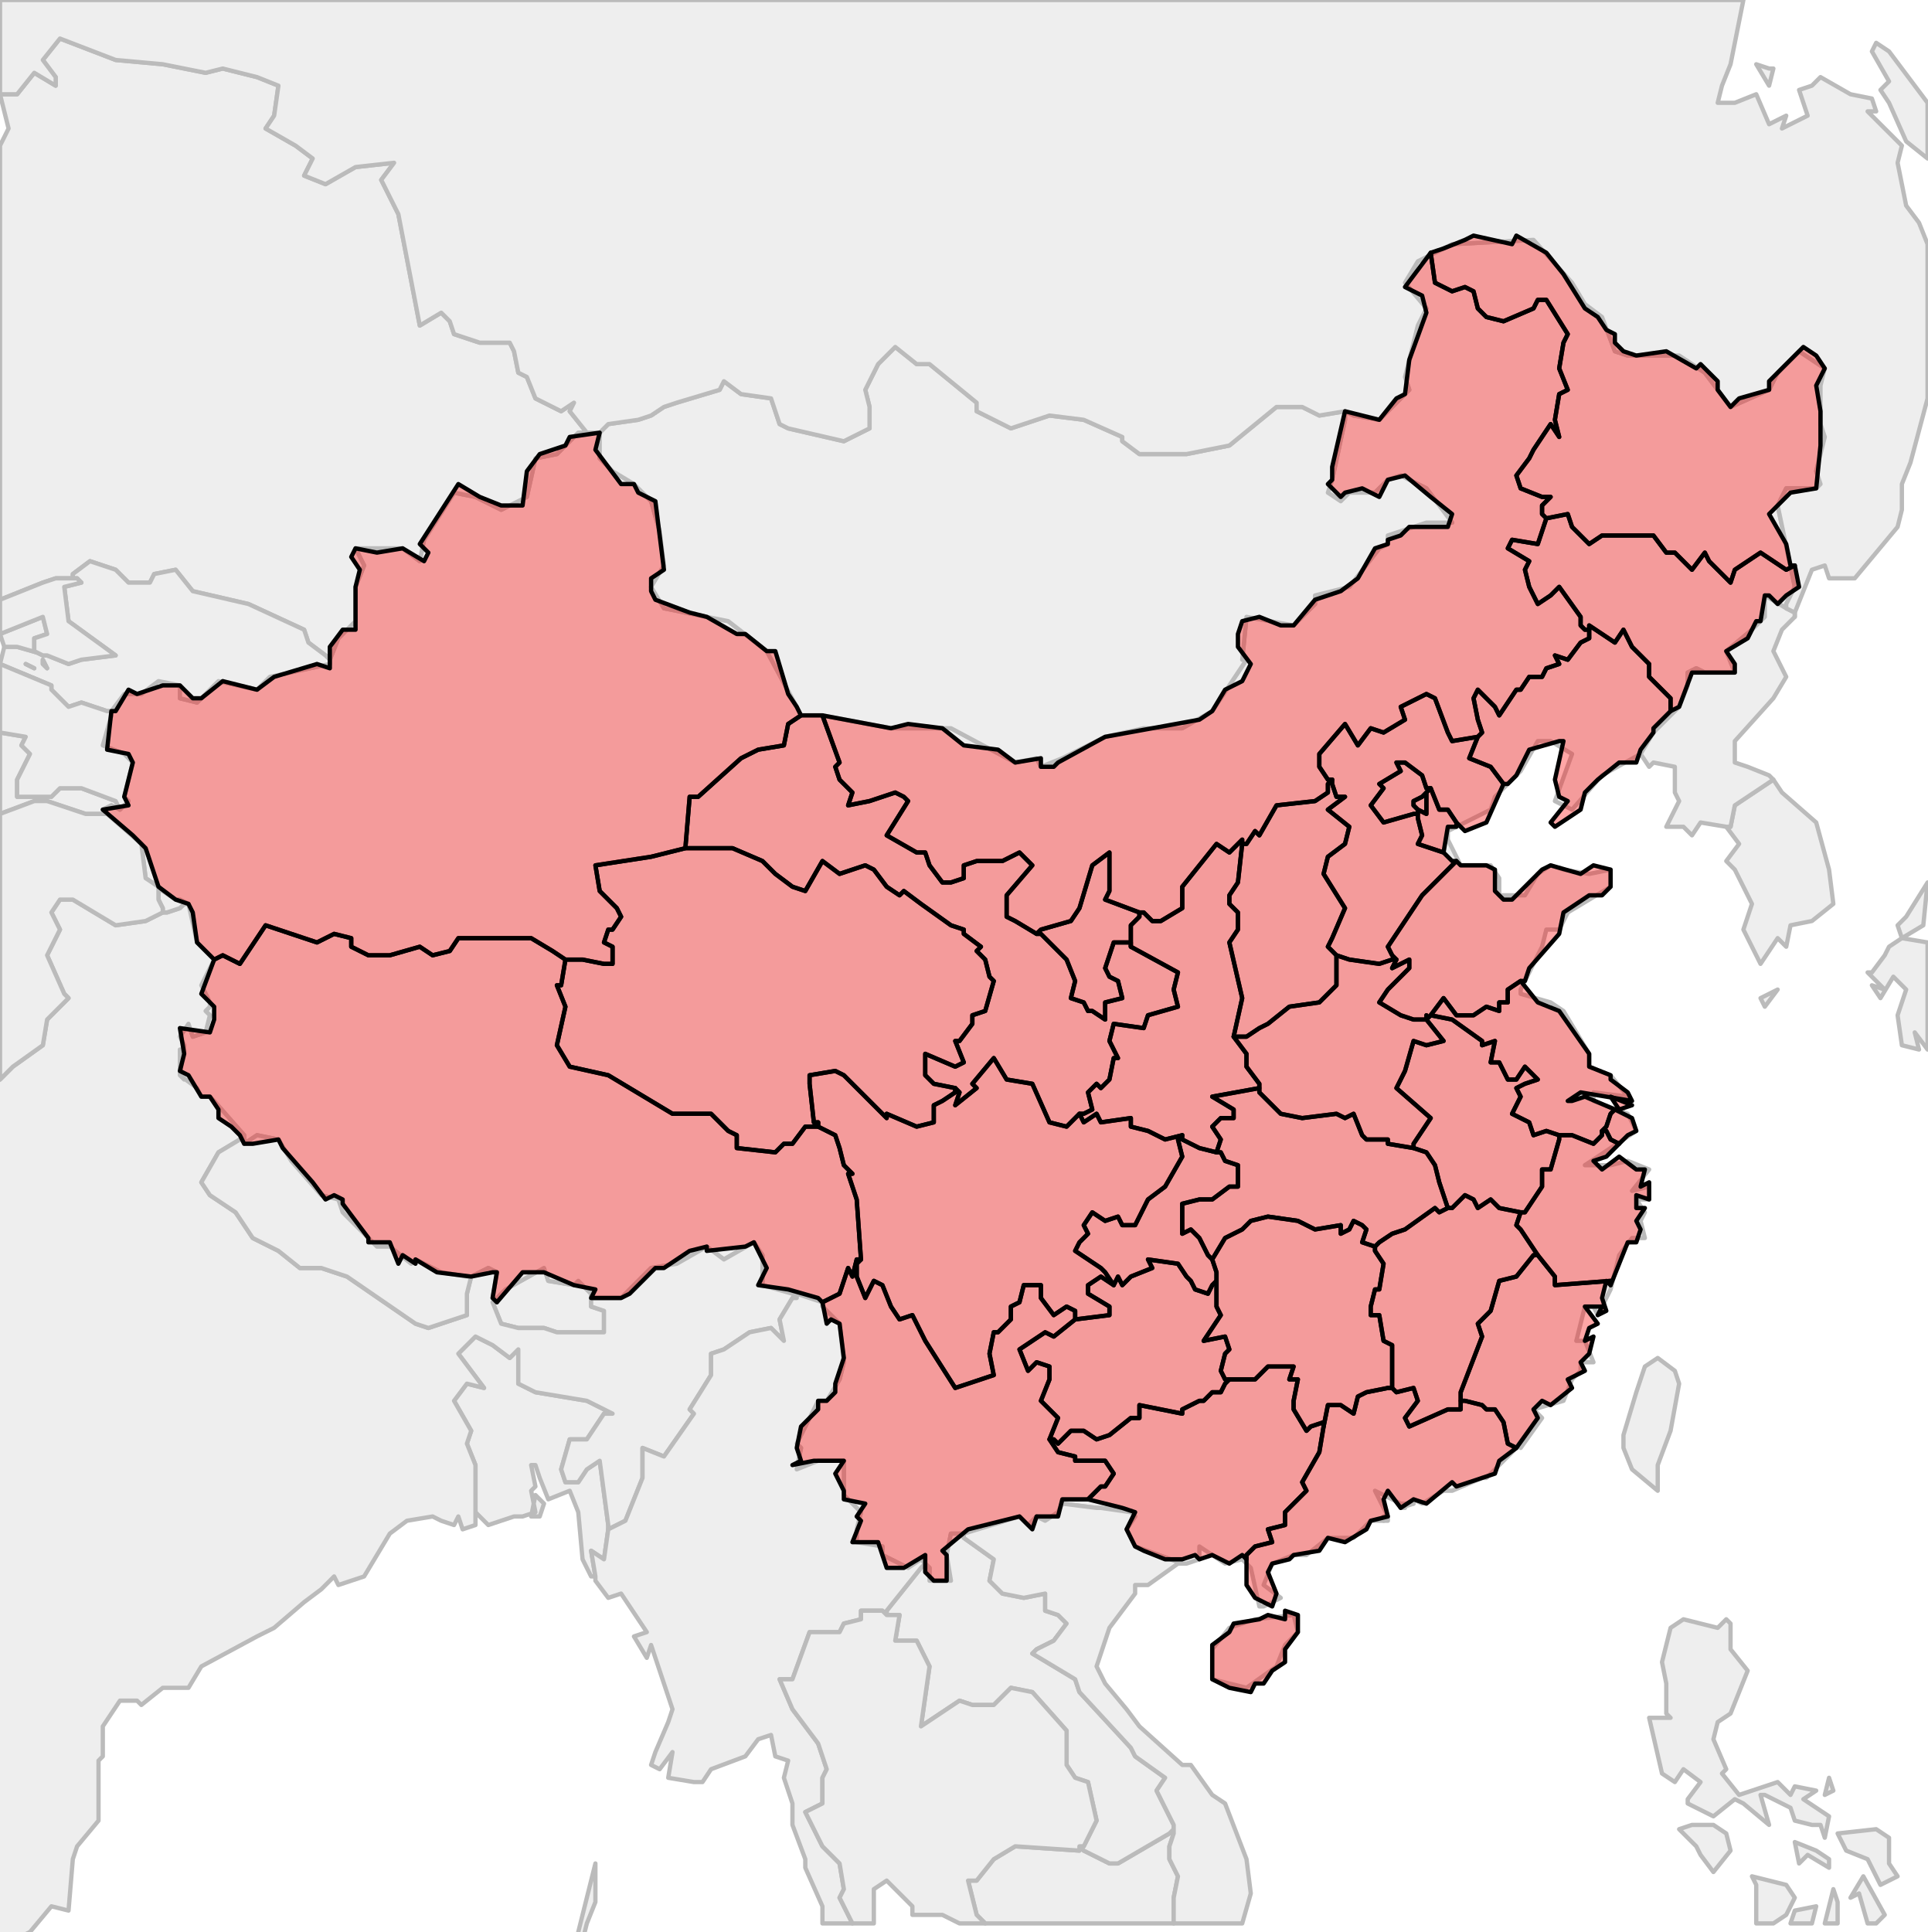
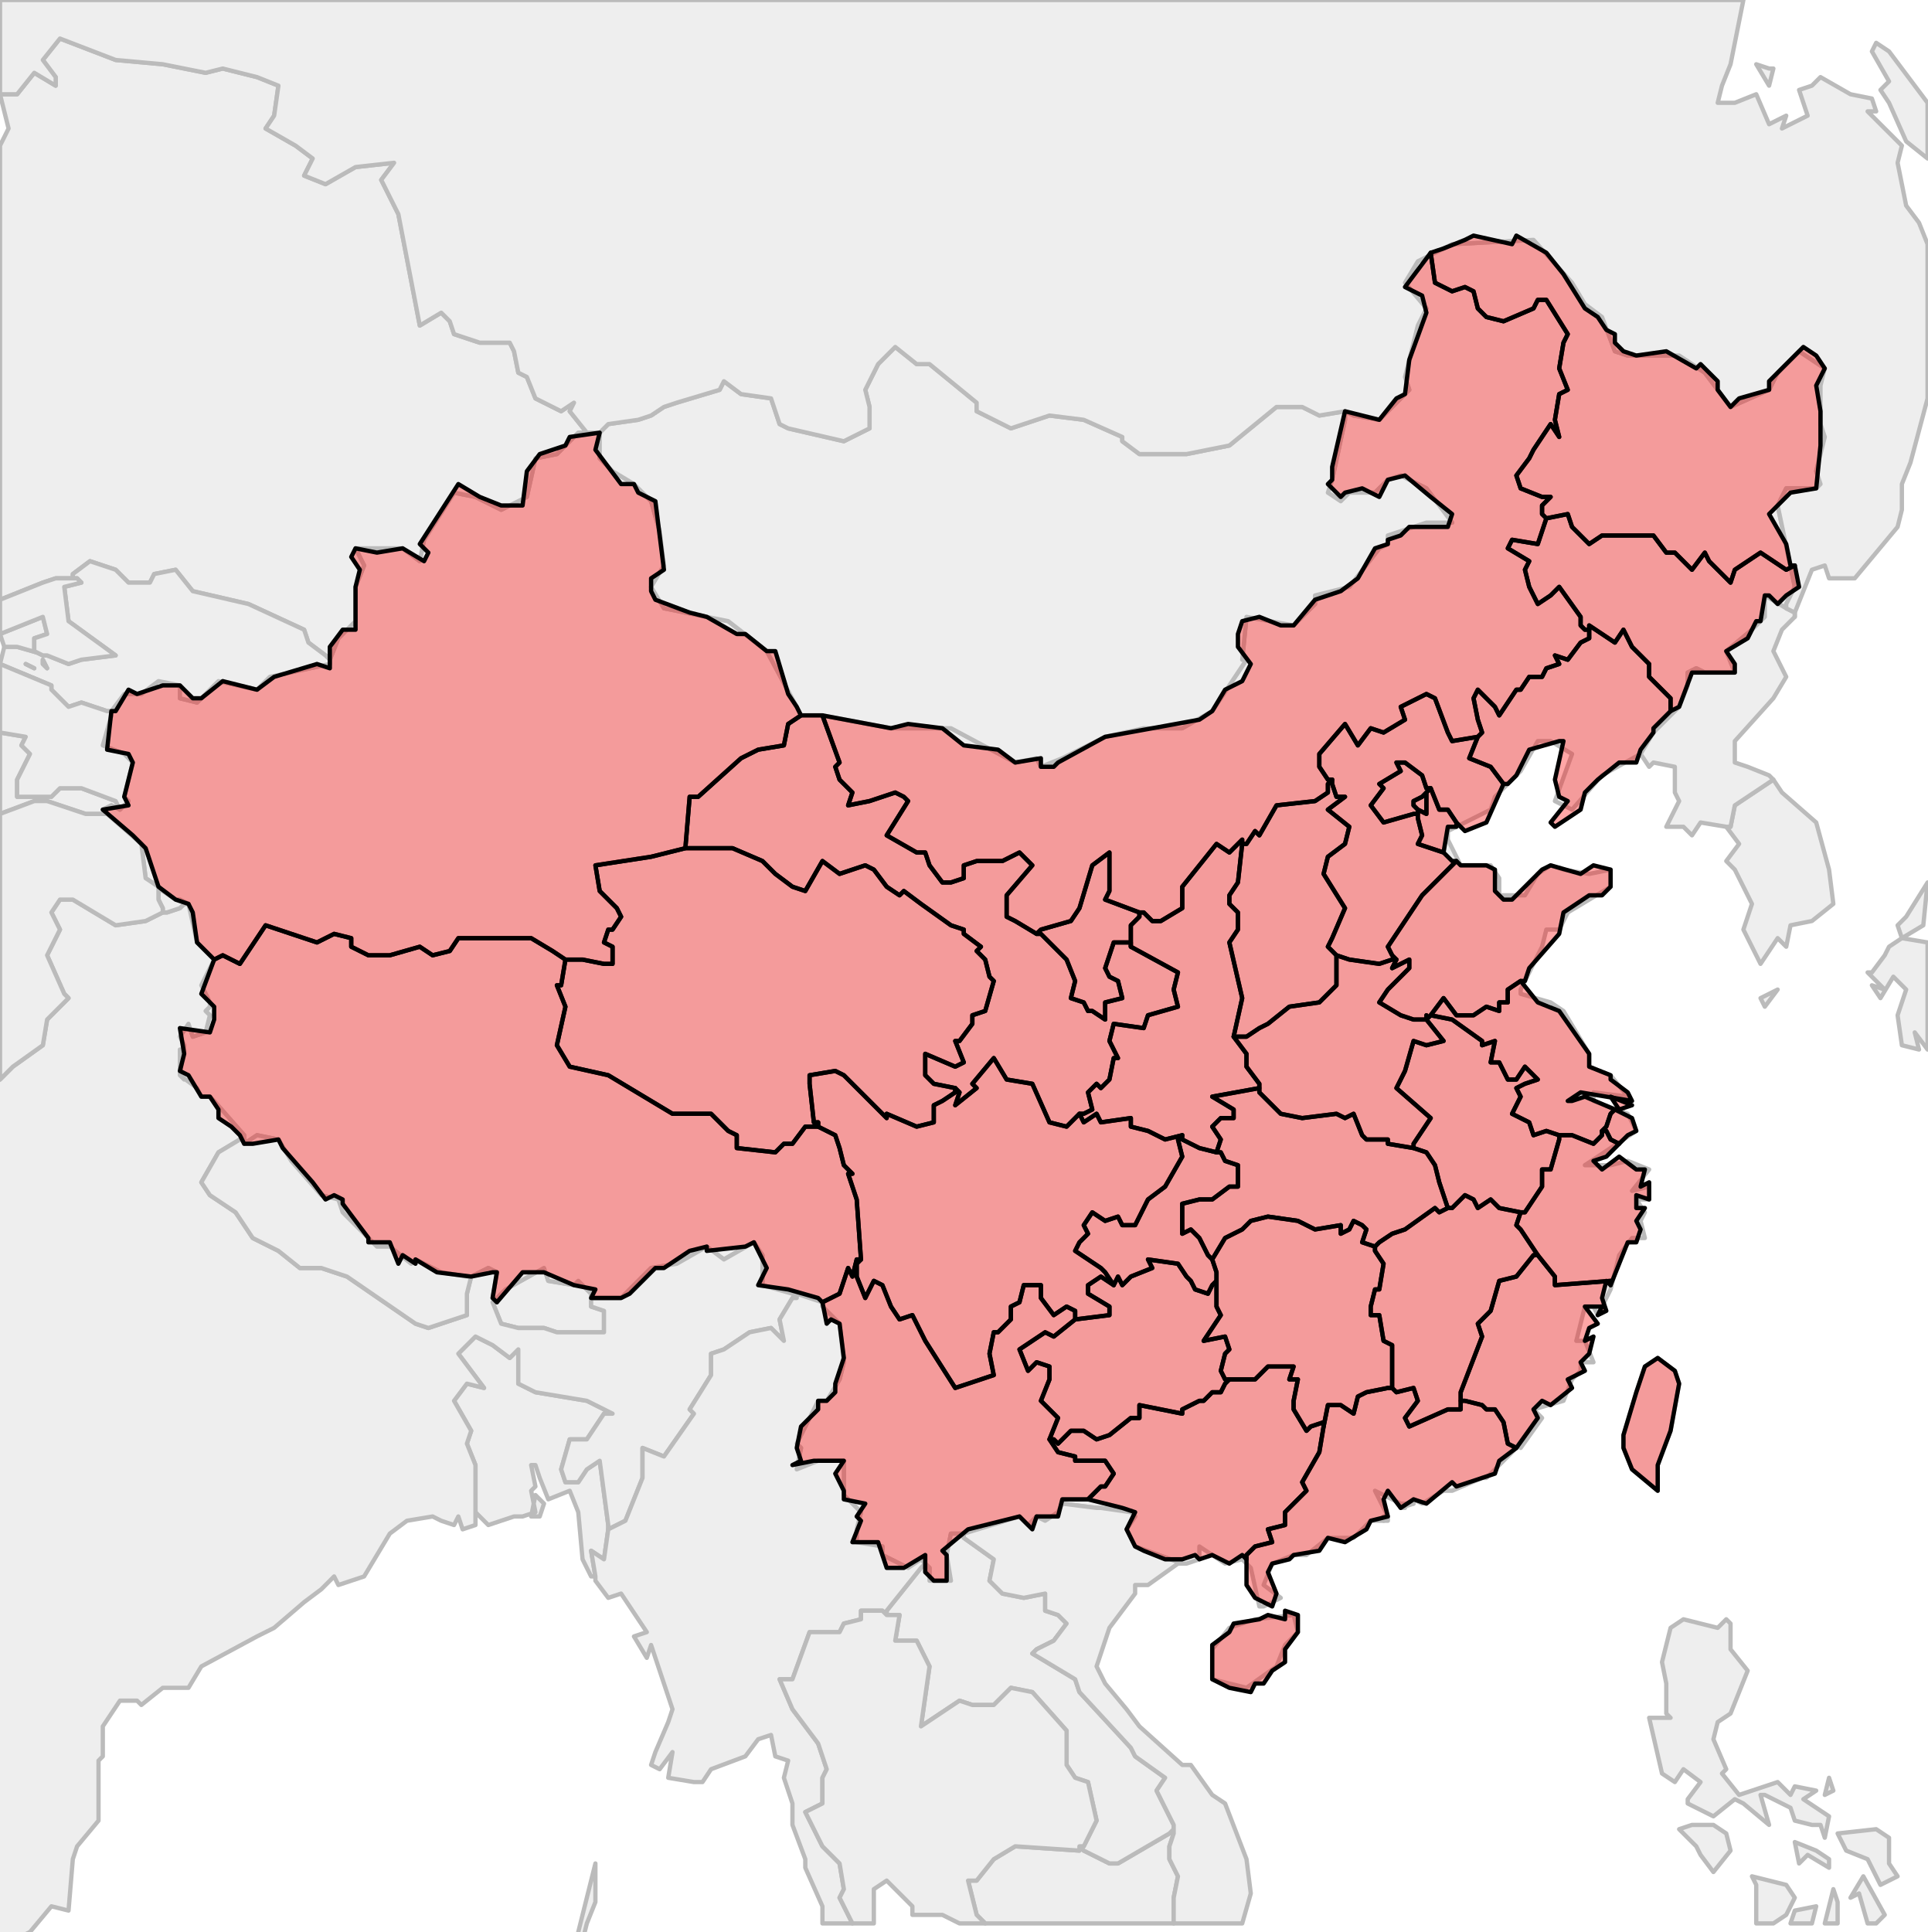
<svg xmlns="http://www.w3.org/2000/svg" enable_background="new 0 0 450 451" height="451px" style="stroke-linejoin: round; stroke:#000; fill:#f6f3f0;" version="1.1" viewBox="0 0 450 451" width="450px">
  <defs>
-     <style type="text/css">path { fill-rule: evenodd; }
- #context path { fill: #eee; stroke: #bbb; } </style>
+     <style type="text/css">
+             path { fill-rule: evenodd; }
+ #context path { fill: #eee; stroke: #bbb; } 
+         </style>
  </defs>
  <g id="context">
    <path d="M25,190L25,190L24,189L26,188L28,189L28,189L28,189L27,187L19,184L14,184L12,186L4,186L4,182L7,176L5,174L6,172L0,171L0,190L8,187L11,187L20,190L24,190L25,190Z M0,196L0,196L0,196L0,196Z " data-iso="AFG" />
    <path d="M126,354L127,351L125,349L124,354L126,354Z M111,353L114,356L120,354L122,354L125,353L124,348L125,347L124,342L125,342L126,345L128,350L133,348L135,353L136,364L138,368L139,368L138,362L141,364L142,357L142,357L142,356L140,341L137,343L135,346L132,346L131,343L133,336L137,336L141,330L143,330L137,327L125,325L121,323L121,315L119,317L115,314L111,312L107,316L113,324L109,323L106,327L110,334L109,337L111,342L111,343L111,352L111,353Z " data-iso="BGD" />
    <path d="M138,302L135,299L134,300L128,299L127,296L118,301L116,303L116,304L115,304L117,309L121,310L127,310L130,311L141,311L141,306L138,305L138,303L138,303L138,302Z " data-iso="BTN" />
    <path d="M302,377L293,378L287,380L283,385L283,392L291,394L298,389L300,384L303,381L302,377Z M314,96L314,98L311,112L310,115L313,117L315,115L321,115L324,112L327,111L333,114L339,122L333,122L324,125L324,127L322,128L315,137L307,139L307,141L302,146L291,144L290,154L291,154L283,166L276,170L267,170L258,172L248,177L243,179L242,177L237,178L222,170L208,170L192,167L187,167L186,165L179,152L170,145L155,142L152,137L155,132L154,124L152,117L148,113L143,110L140,107L140,101L140,101L139,101L138,101L137,101L137,101L137,101L136,101L135,101L130,106L125,107L123,116L117,119L111,116L106,115L99,126L98,131L94,128L83,128L85,132L83,137L83,145L79,149L77,154L77,154L77,155L63,158L60,161L51,159L46,164L42,163L42,160L37,159L33,162L29,162L26,166L26,166L26,167L24,174L29,176L31,178L29,186L30,187L28,189L28,189L28,189L26,188L24,189L25,190L25,190L25,190L33,197L34,205L37,207L37,207L38,208L41,210L42,210L44,211L44,211L44,211L44,211L46,220L50,224L47,230L49,234L49,234L49,235L48,236L49,237L48,241L48,241L48,241L45,242L44,239L42,242L43,244L42,251L47,256L49,256L57,265L57,266L57,267L60,265L65,266L68,271L75,279L79,280L80,283L88,291L91,291L96,295L97,294L103,297L109,298L110,298L110,298L114,296L116,297L115,303L116,304L116,303L118,301L127,296L128,299L134,300L135,299L138,302L138,303L139,303L145,303L152,296L158,295L165,291L169,294L176,290L178,293L178,300L185,302L186,303L186,302L192,304L192,305L196,309L197,318L196,322L193,327L191,327L186,337L187,338L186,343L191,341L197,341L197,349L201,353L200,357L200,360L206,361L206,363L212,366L215,364L216,365L216,365L217,366L217,369L222,369L221,363L222,358L224,358L225,358L225,358L238,354L240,356L242,354L244,355L247,353L248,351L256,352L257,352L264,353L265,354L263,357L265,361L276,365L277,365L280,364L280,361L286,365L290,364L292,366L294,375L295,375L299,373L295,370L297,365L302,363L305,363L310,359L316,359L320,355L323,355L323,355L323,355L323,354L324,354L324,354L321,348L327,351L328,351L328,351L329,351L330,351L330,350L332,351L337,348L339,348L346,345L347,345L355,337L355,338L360,331L358,329L365,327L367,322L369,320L369,318L372,318L370,313L368,313L370,305L372,305L373,307L376,301L378,293L381,289L384,289L383,285L384,283L382,280L385,280L385,277L381,278L385,273L380,271L376,272L370,272L382,264L380,260L372,257L372,255L380,256L376,251L371,249L371,246L365,236L362,234L355,232L355,231L360,221L361,217L364,217L366,213L376,207L376,203L371,204L365,203L362,202L359,204L356,209L350,209L350,205L348,202L341,202L338,196L338,194L348,189L349,186L355,180L359,173L362,173L367,176L363,187L367,189L374,181L383,176L383,176L386,171L392,165L394,160L394,157L396,156L398,157L405,157L403,152L409,147L412,144L412,139L417,142L417,142L417,141L419,137L415,118L417,114L424,114L425,113L424,110L426,102L425,99L425,90L426,86L420,82L415,87L413,91L404,95L401,91L398,87L392,83L386,83L380,83L377,82L374,74L370,71L367,66L358,56L339,57L331,61L328,66L333,72L331,76L328,88L329,91L322,98L316,97L314,96Z " data-iso="CHN" />
    <path d="M330,351L329,351L328,351L328,351L328,352L327,352L330,351L330,351Z " data-iso="HKG" />
    <path d="M145,496L143,494L145,493L145,496Z M134,462L132,460L134,458L134,462Z M136,453L135,451L139,435L139,444L137,449L136,453Z M43,246L42,245L42,251L43,252L42,251L46,254L47,256L49,256L50,257L50,257L57,265L57,266L56,266L51,269L47,276L49,279L55,283L59,289L65,292L70,296L75,296L81,298L97,309L100,310L109,307L109,302L110,298L110,298L110,298L114,296L116,297L115,303L116,304L115,304L117,309L121,310L127,310L130,311L141,311L141,306L138,305L138,303L138,303L139,303L145,303L152,296L158,295L165,291L169,294L176,290L178,293L178,300L185,302L186,303L185,303L182,308L183,313L180,310L175,311L169,315L166,316L166,321L161,329L162,330L155,340L150,338L150,345L146,355L142,357L142,357L142,356L140,341L137,343L135,346L132,346L131,343L133,336L137,336L141,330L143,330L137,327L125,325L121,323L121,315L119,317L115,314L111,312L107,316L113,324L109,323L106,327L110,334L109,337L111,342L111,343L111,352L111,354L111,356L108,357L107,354L106,356L103,355L101,354L95,355L91,358L85,368L79,370L78,368L75,371L71,374L64,380L60,382L47,389L44,394L38,394L33,398L32,397L28,397L24,403L24,410L23,411L23,425L18,431L17,434L16,446L12,445L7,451L-1,455L-2,460L-5,461L-12,457L-17,446L-16,442L-21,424L-24,420L-25,415L-27,396L-29,391L-30,384L-32,379L-32,375L-32,364L-32,353L-30,351L-31,342L-28,334L-26,326L-29,325L-27,321L-30,319L-32,323L-31,326L-46,329L-52,319L-55,313L-54,311L-46,311L-42,307L-49,308L-53,306L-55,302L-58,293L-56,293L-52,291L-46,293L-45,295L-38,295L-38,296L-34,296L-34,294L-34,284L-37,282L-38,280L-36,275L-40,270L-32,263L-22,266L-18,264L-6,256L-0,252L1,251L3,249L10,244L11,238L16,233L15,232L11,223L14,217L12,213L14,210L17,210L27,216L34,215L38,213L38,213L39,213L42,212L43,211L44,211L44,211L46,220L50,224L47,230L49,234L49,235L48,236L49,237L48,241L48,241L45,242L44,239L42,242L43,244L43,246Z " data-iso="IND" />
    <path d="M450,220L444,219L441,221L440,223L437,227L436,227L440,231L437,230L439,233L442,228L445,231L443,237L444,244L448,245L447,241L450,245L450,220Z M450,206L445,214L443,216L444,219L449,216L450,206Z " data-iso="JPN" />
    <path d="M44,211L42,210L41,210L38,208L37,207L37,208L37,210L38,212L38,213L39,213L42,212L43,211L44,211L44,211Z " data-iso="KAS" />
    <path d="M17,135L17,134L21,131L27,133L30,136L35,136L36,134L41,133L45,138L58,141L71,147L72,150L76,153L77,154L77,154L79,149L83,145L83,137L85,132L83,128L94,128L98,131L99,126L106,115L111,116L117,119L123,116L125,107L130,106L135,101L136,101L137,101L137,101L133,96L134,94L131,96L125,93L123,88L121,87L120,82L119,80L112,80L106,78L105,75L103,73L98,76L93,50L89,42L92,38L83,39L76,43L71,41L73,37L69,34L62,30L64,27L65,20L60,18L52,16L48,17L38,15L27,14L14,9L10,14L13,18L13,20L8,17L4,22L0,22L2,30L0,34L0,140L10,136L13,135L17,135L17,135Z " data-iso="KAZ" />
    <path d="M26,166L26,166L29,162L33,162L37,159L42,160L42,163L46,164L51,159L60,161L63,158L77,155L77,154L76,153L72,150L71,147L58,141L45,138L41,133L36,134L35,136L30,136L27,133L21,131L17,134L17,135L18,135L19,136L15,137L16,145L27,153L19,154L16,155L11,153L11,153L11,153L4,151L1,151L0,155L12,160L12,161L16,165L19,164L25,166L26,166Z M11,156L10,155L10,154L11,156Z M8,156L6,155L6,155L8,156Z " data-iso="KGZ" />
    <path d="M274,427L273,428L261,435L259,435L253,432L252,431L252,432L237,431L232,434L228,439L226,439L228,447L230,449L274,449L274,443L275,438L273,434L273,431L274,428L274,427Z " data-iso="KHM" />
    <path d="M412,235L415,231L411,233L412,235Z M403,193L406,197L403,201L405,203L409,211L407,217L411,225L415,219L417,221L418,216L423,215L428,211L427,203L424,192L416,185L414,182L405,188L404,193L403,193Z " data-iso="KOR" />
    <path d="M225,359L232,364L231,369L234,372L239,373L244,372L244,376L247,377L249,379L246,383L242,385L241,386L251,392L252,395L264,408L265,410L272,415L270,418L274,426L274,427L273,428L261,435L259,435L253,432L252,431L253,431L256,425L254,416L251,415L249,412L249,404L241,395L236,394L233,397L233,397L233,397L233,397L232,398L227,398L224,397L215,403L216,396L217,389L214,383L209,383L210,377L207,377L207,377L207,376L211,371L211,371L215,366L216,365L217,366L217,369L222,369L221,363L222,358L224,358L225,358L225,359Z " data-iso="LAO" />
    <path d="M323,355L323,355L324,355L324,354L324,354L323,354L323,355L323,355L323,355Z " data-iso="MAC" />
    <path d="M207,377L207,376L211,371L211,371L215,366L216,365L216,365L215,364L212,366L206,363L206,361L200,360L200,357L201,353L197,349L197,341L191,341L186,343L187,338L186,337L191,327L193,327L196,322L197,318L196,309L192,305L192,304L186,302L186,303L185,303L182,308L183,313L180,310L175,311L169,315L166,316L166,321L161,329L162,330L155,340L150,338L150,345L146,355L142,357L142,357L142,357L141,364L138,362L139,368L139,369L142,373L145,372L151,381L148,382L151,387L152,384L155,393L157,399L156,402L153,409L152,412L154,413L157,409L156,415L162,416L164,416L166,413L174,410L177,406L180,405L181,410L184,411L183,415L185,421L185,426L188,434L188,436L192,445L192,449L199,449L196,443L197,441L196,435L192,431L188,423L192,421L192,415L193,413L191,407L185,399L182,392L185,392L189,381L196,381L197,379L201,378L201,376L206,376L207,377Z " data-iso="MMR" />
    <path d="M314,96L308,97L304,95L298,95L287,104L277,106L270,106L266,106L262,103L262,102L253,98L245,97L236,100L228,96L228,94L217,85L214,85L209,81L205,85L202,91L203,95L203,100L197,103L184,100L182,99L180,93L173,92L169,89L168,91L158,94L155,95L152,97L149,98L142,99L140,101L140,101L140,101L140,107L143,110L148,113L152,117L154,124L155,132L152,137L155,142L170,145L179,152L186,165L187,167L192,167L208,170L222,170L237,178L242,177L243,179L248,177L258,172L267,170L276,170L283,166L291,154L290,154L291,144L302,146L307,141L307,139L315,137L322,128L324,127L324,125L333,122L339,122L333,114L327,111L324,112L321,115L315,115L313,117L310,115L311,112L314,98L314,96L314,96Z " data-iso="MNG" />
    <path d="M109,298L103,297L97,294L96,295L91,291L88,291L80,283L79,280L75,279L68,271L65,266L60,265L57,267L57,266L56,266L51,269L47,276L49,279L55,283L59,289L65,292L70,296L75,296L81,298L97,309L100,310L109,307L109,302L110,298L110,298L109,298Z " data-iso="NPL" />
    <path d="M1,251L3,249L10,244L11,238L16,233L15,232L11,223L14,217L12,213L14,210L17,210L27,216L34,215L38,213L38,213L38,212L37,210L37,208L37,207L37,207L34,205L33,197L25,190L25,190L24,190L20,190L11,187L8,187L0,190L0,196L0,196L0,196L0,252L1,251Z " data-iso="PAK" />
    <path d="M423,449L424,445L419,446L418,449L423,449Z M429,449L429,444L428,441L426,449L429,449Z M438,449L440,447L435,438L432,443L434,442L436,449L438,449Z M414,449L417,447L419,443L417,440L409,438L410,440L410,449L414,449Z M438,427L429,428L431,432L436,434L439,440L443,438L441,435L441,429L438,427Z M424,432L419,430L420,435L422,433L427,436L427,434L424,432Z M395,426L392,427L396,431L397,433L400,437L404,432L403,428L400,426L395,426Z M428,418L427,415L426,419L428,418Z M393,378L390,380L388,388L389,393L389,400L390,401L385,401L388,414L391,416L393,413L397,416L394,420L394,421L400,424L405,420L407,421L413,426L411,419L412,419L418,422L419,425L423,426L425,426L426,429L427,424L421,420L424,418L419,417L418,419L415,416L406,419L402,414L403,413L400,406L401,402L404,400L408,390L404,385L404,379L403,378L401,380L393,378Z " data-iso="PHL" />
    <path d="M383,176L385,179L386,178L391,179L391,181L391,185L392,187L389,193L393,193L395,195L397,192L403,193L404,193L405,188L414,182L413,181L408,179L405,178L405,173L414,163L417,158L414,152L416,147L419,144L419,144L419,143L417,142L417,142L417,142L412,139L412,144L409,147L403,152L405,157L398,157L396,156L394,157L394,160L392,165L386,171L383,176L383,176Z " data-iso="PRK" />
    <path d="M450,24L441,12L438,10L437,12L441,19L439,21L441,24L445,33L450,37L450,24Z M413,16L410,15L413,20L414,16L413,16Z M0,22L4,22L8,17L13,20L13,18L10,14L14,9L27,14L38,15L48,17L52,16L60,18L65,20L64,27L62,30L69,34L73,37L71,41L76,43L83,39L92,38L89,42L93,50L98,76L103,73L105,75L106,78L112,80L119,80L120,82L121,87L123,88L125,93L131,96L134,94L133,96L137,101L137,101L137,101L137,101L138,101L139,101L140,101L140,101L142,99L149,98L152,97L155,95L158,94L168,91L169,89L173,92L180,93L182,99L184,100L197,103L203,100L203,95L202,91L205,85L209,81L214,85L217,85L228,94L228,96L236,100L245,97L253,98L262,102L262,103L266,106L270,106L277,106L287,104L298,95L304,95L308,97L314,96L314,96L316,97L322,98L329,91L328,88L331,76L333,72L328,66L331,61L339,57L358,56L367,66L370,71L374,74L377,82L380,83L386,83L392,83L398,87L401,91L404,95L413,91L415,87L420,82L426,86L425,90L425,99L426,102L424,110L425,113L424,114L417,114L415,118L419,137L417,141L417,142L417,142L419,143L419,144L419,143L423,133L426,132L427,135L433,135L443,123L444,119L444,113L446,108L450,93L450,57L448,52L445,48L443,38L444,34L436,26L438,26L437,23L432,22L425,18L423,20L420,21L422,27L416,30L417,27L413,29L410,22L405,24L401,24L402,20L404,15L407,0L0,0L0,22Z " data-iso="RUS" />
    <path d="M252,431L253,431L256,425L254,416L251,415L249,412L249,404L241,395L236,394L233,397L232,398L227,398L224,397L215,403L216,396L217,389L214,383L209,383L210,377L207,377L207,377L206,376L201,376L201,378L197,379L196,381L189,381L185,392L182,392L185,399L191,407L193,413L192,415L192,421L188,423L192,431L196,435L197,441L196,443L199,449L204,449L204,441L207,439L213,445L213,447L220,447L224,449L230,449L228,447L226,439L228,439L232,434L237,431L252,432L252,431Z " data-iso="THA" />
    <path d="M8,156L6,155L6,155L8,156Z M11,153L10,153L8,152L8,149L11,148L10,144L0,148L1,151L4,151L11,153L11,153Z M28,189L28,189L30,187L29,186L31,178L29,176L24,174L26,167L26,166L25,166L19,164L16,165L12,161L12,160L0,155L0,171L6,172L5,174L7,176L4,182L4,186L12,186L14,184L19,184L27,187L28,189L28,189Z " data-iso="TJK" />
    <path d="M387,342L390,334L392,323L391,320L387,317L384,319L382,325L379,335L379,338L381,343L387,348L387,342Z " data-iso="TWN" />
    <path d="M11,156L10,154L10,155L11,156Z M11,153L11,153L16,155L19,154L27,153L16,145L15,137L19,136L18,135L17,135L17,135L13,135L10,136L0,140L0,148L10,144L11,148L8,149L8,152L10,153L11,153Z " data-iso="UZB" />
    <path d="M276,365L265,361L263,357L265,354L264,353L257,352L256,352L248,351L247,353L244,355L242,354L240,356L238,354L225,358L225,358L225,359L232,364L231,369L234,372L239,373L244,372L244,376L247,377L249,379L246,383L242,385L241,386L251,392L252,395L264,408L265,410L272,415L270,418L274,426L274,427L274,428L273,431L273,434L275,438L274,443L274,449L290,449L292,442L291,434L286,421L283,419L278,412L276,412L266,403L263,399L258,393L256,389L259,380L265,372L265,370L268,370L275,365L276,365Z " data-iso="VNM" />
  </g>
  <g fill="red" fill-opacity="0.35" id="regions">
    <path d="M187,167L187,167L187,167L184,169L183,174L177,175L173,177L163,186L161,186L160,198L160,198L160,198L171,198L178,201L181,204L185,207L188,208L192,201L196,204L202,202L204,203L207,207L210,209L211,208L215,211L222,216L225,217L225,218L229,221L228,222L230,224L231,228L232,229L230,236L227,237L227,239L224,243L223,243L225,248L223,249L216,246L216,251L218,253L223,254L223,254L223,254L224,255L223,258L228,254L227,253L232,247L235,252L241,253L245,262L249,263L252,260L252,260L253,260L255,259L254,255L256,253L257,254L259,252L260,247L261,247L259,243L260,239L267,240L268,237L275,235L274,231L275,227L264,221L264,221L264,220L260,220L258,226L259,228L261,229L262,233L258,234L258,238L255,236L254,236L253,234L250,233L251,229L249,224L243,218L242,218L242,218L237,215L235,214L235,209L241,202L238,199L234,201L228,201L225,202L225,205L222,206L220,206L217,202L216,199L214,199L207,195L212,187L211,186L209,185L203,187L198,188L199,185L196,182L195,179L196,178L192,167L187,167Z " data-fips="CH15" data-fips-="" data-iso3="CHN" data-name="Gansu" data-p="GS" />
    <path d="M223,254L218,253L216,251L216,246L223,249L225,248L223,243L224,243L227,239L227,237L230,236L232,229L231,228L230,224L228,222L229,221L225,218L225,217L222,216L215,211L211,208L210,209L207,207L204,203L202,202L196,204L192,201L188,208L185,207L181,204L178,201L171,198L160,198L160,198L160,198L152,200L139,202L140,208L144,212L145,214L143,217L142,217L141,220L143,221L143,225L141,225L136,224L134,224L132,224L132,224L131,230L130,230L132,235L130,244L133,249L142,251L152,257L157,260L160,260L166,260L170,264L172,265L172,268L181,269L183,267L185,267L188,263L191,263L191,262L190,262L189,253L189,251L195,250L197,251L207,261L207,260L214,263L218,262L218,258L220,257L223,255L223,254L223,254Z " data-fips="" data-fips-="" data-iso3="CHN" data-name="Qinghai" data-p="QH" />
    <path d="M287,322L286,323L285,325L283,325L281,327L280,327L276,329L276,330L266,328L266,331L264,331L259,335L256,336L253,334L250,334L247,337L246,336L245,336L245,336L247,339L251,340L251,341L258,341L260,344L258,347L257,347L254,350L254,350L262,352L265,353L263,357L265,361L267,362L272,364L276,364L279,363L280,364L283,363L287,365L290,363L291,364L291,363L293,361L297,360L296,357L300,356L300,353L305,348L304,346L308,339L309,333L309,333L309,332L306,333L305,334L302,329L302,327L303,322L301,322L302,319L296,319L293,322L287,322L287,322Z " data-fips="CH16" data-fips-="" data-iso3="CHN" data-name="Guangxi" data-p="GX" />
    <path d="M283,300L282,302L279,301L278,299L277,298L275,295L268,294L269,296L264,298L262,300L261,298L260,300L260,300L260,300L257,298L254,300L254,302L259,305L259,307L251,308L251,308L251,308L246,312L244,311L238,315L240,320L242,318L245,319L245,322L243,327L247,331L245,336L245,336L246,336L247,337L250,334L253,334L256,336L259,335L264,331L266,331L266,328L276,330L276,329L280,327L281,327L283,325L285,325L286,323L287,322L286,322L285,320L286,316L287,315L286,312L281,313L285,307L284,305L284,300L284,299L283,300Z " data-fips="CH18" data-fips-="" data-iso3="CHN" data-name="Guizhou" data-p="GZ" />
    <path d="M284,269L280,268L278,267L276,266L276,265L275,266L276,270L272,277L268,280L266,284L265,286L262,286L261,284L258,285L255,283L253,286L254,288L252,290L251,292L254,294L257,296L258,297L260,300L260,300L260,300L261,298L262,300L264,298L269,296L268,294L275,295L277,298L278,299L279,301L282,302L283,300L284,299L284,299L284,298L284,297L283,294L283,294L282,293L280,289L278,287L276,288L276,281L280,280L283,280L287,277L289,277L289,272L286,271L285,269L284,269L284,269Z " data-fips="CH33" data-fips-="CH18|CH32" data-iso3="CHN" data-name="Chongqing" data-p="CQ" />
    <path d="M333,184L332,181L328,178L326,178L327,180L322,183L323,184L320,188L323,192L330,190L331,190L331,190L331,190L331,190L331,190L331,189L331,189L330,188L330,187L332,186L333,185L333,185L334,184L334,184L334,184L333,184Z " data-fips="CH22" data-fips-="" data-iso3="CHN" data-name="Beijing" data-p="BJ" />
    <path d="M359,293L358,293L354,298L350,299L348,306L345,309L346,312L341,325L341,327L341,327L342,327L346,328L347,329L349,329L351,332L352,337L354,338L354,338L359,331L358,329L360,327L362,328L367,324L366,322L370,320L369,318L371,316L372,312L370,313L371,310L373,309L370,305L374,305L373,307L375,306L374,303L375,299L376,300L376,300L376,299L363,300L363,298L359,293L359,293Z " data-fips="CH07" data-fips-="" data-iso3="CHN" data-name="Fujian" data-p="FJ" />
    <path d="M364,265L361,264L358,265L357,262L353,260L355,256L354,254L356,253L359,252L356,249L354,252L352,252L350,248L348,248L349,243L346,244L346,243L339,238L334,237L334,237L334,237L333,238L333,237L333,237L333,238L333,238L337,243L333,244L330,243L328,250L326,254L334,261L330,267L330,268L330,268L333,269L335,272L336,276L338,282L338,282L339,282L342,279L344,280L345,282L348,280L350,282L355,283L355,283L356,283L360,277L360,273L362,273L364,266L364,265L364,265Z " data-fips="CH01" data-fips-="" data-iso3="CHN" data-name="Anhui" data-p="AH" />
    <path d="M309,333L309,333L308,339L304,346L305,348L300,353L300,356L296,357L297,360L293,361L291,363L291,363L291,370L293,373L297,375L298,372L296,367L297,365L301,364L302,363L308,362L310,359L314,360L319,357L320,355L324,354L323,350L324,348L327,352L330,350L333,351L339,346L340,347L349,344L350,341L354,338L354,338L352,337L351,332L349,329L347,329L346,328L342,327L341,327L341,327L341,329L338,329L329,333L328,331L331,327L330,324L326,325L325,324L324,324L324,324L319,325L317,326L316,330L313,328L310,328L309,333L309,333Z " data-fips="CH30" data-fips-="" data-iso3="CHN" data-name="Guangdong" data-p="GD" />
    <path d="M50,224L47,232L50,235L50,238L49,241L42,240L43,246L42,250L44,251L47,256L49,256L51,259L51,261L54,263L56,265L57,267L59,267L65,266L66,268L73,276L76,280L78,279L80,280L80,281L86,289L86,290L91,290L93,295L94,293L97,295L97,294L102,297L110,298L115,297L116,297L115,303L116,304L122,297L127,297L134,300L139,301L138,303L145,303L147,302L153,296L155,296L161,292L165,291L165,292L174,291L176,290L179,296L177,300L184,301L191,303L192,304L196,302L198,296L199,298L200,294L201,294L201,294L200,280L198,274L199,274L197,272L196,268L195,265L191,263L191,262L191,263L188,263L185,267L183,267L181,269L172,268L172,265L170,264L166,260L160,260L157,260L152,257L142,251L133,249L130,244L132,235L130,230L131,230L132,224L132,224L129,222L124,219L107,219L105,222L101,223L98,221L91,223L86,223L82,221L82,219L78,218L74,220L62,216L56,225L52,223L50,224L50,224Z " data-fips="CH14" data-fips-="" data-iso3="CHN" data-name="Xizang" data-p="XZ" />
    <path d="M50,224L52,223L56,225L62,216L74,220L78,218L82,219L82,221L86,223L91,223L98,221L101,223L105,222L107,219L124,219L129,222L132,224L134,224L136,224L141,225L143,225L143,221L141,220L142,217L143,217L145,214L144,212L140,208L139,202L152,200L160,198L160,198L160,198L161,186L163,186L173,177L177,175L183,174L184,169L187,167L187,167L186,165L184,162L181,152L179,152L174,148L172,148L165,144L161,143L153,140L152,138L152,135L155,133L153,117L149,115L148,113L145,113L139,105L140,101L133,102L132,104L126,106L123,110L122,118L117,118L112,116L107,113L98,127L100,129L99,131L94,128L88,129L83,128L82,130L84,133L83,137L83,147L80,147L77,151L77,156L74,155L64,158L60,161L56,160L52,159L47,163L45,163L42,160L38,160L32,162L30,161L27,166L26,166L25,175L30,176L31,178L29,186L30,188L24,189L31,195L34,198L37,207L41,210L44,211L45,213L46,220L50,224L50,224Z " data-fips="CH13" data-fips-="" data-iso3="CHN" data-name="Xinjiang Uygur" data-p="XJ" />
    <path d="M300,376L300,378L296,377L294,378L288,379L287,381L283,384L283,389L283,392L287,394L292,395L293,393L295,393L297,390L300,388L300,385L303,381L303,377L300,376Z " data-fips="CH31" data-fips-="CH" data-iso3="CHN" data-name="Hainan" data-p="HI" />
    <path d="M266,213L258,210L259,208L259,199L255,202L252,212L250,215L243,217L242,218L243,218L249,224L251,229L250,233L253,234L254,236L255,236L258,238L258,234L262,233L261,229L259,228L258,226L260,220L264,220L264,221L264,220L264,216L266,214L266,214L266,213L266,213Z " data-fips="CH21" data-fips-="" data-iso3="CHN" data-name="Ningxia Hui" data-p="NX" />
    <path d="M290,197L290,196L287,199L284,197L280,202L276,207L276,212L271,215L269,215L267,213L266,213L266,214L266,214L264,216L264,220L264,221L264,221L275,227L274,231L275,235L268,237L267,240L260,239L259,243L261,247L260,247L259,252L257,254L256,253L254,255L255,259L253,260L252,260L252,260L253,262L256,260L257,262L264,261L264,263L268,264L272,266L276,265L276,265L276,266L278,267L280,268L284,269L284,269L284,269L285,266L283,263L285,261L288,261L288,259L283,256L294,254L294,254L294,253L291,249L291,246L288,242L288,242L288,242L290,233L287,220L289,217L289,213L287,211L287,209L289,206L290,197L290,197L290,197Z " data-fips="CH26" data-fips-="" data-iso3="CHN" data-name="Shaanxi" data-p="SN" />
    <path d="M312,223L310,221L311,219L314,212L309,204L310,200L314,197L315,193L310,189L314,186L312,186L311,183L311,182L310,183L310,185L307,187L298,188L294,195L293,194L291,197L290,197L290,197L289,206L287,209L287,211L289,213L289,217L287,220L290,233L288,242L288,242L289,242L291,242L294,240L296,239L301,235L308,234L312,230L312,223L312,223L312,223Z " data-fips="CH24" data-fips-="" data-iso3="CHN" data-name="Shanxi" data-p="SX" />
    <path d="M330,268L324,267L324,266L319,266L318,265L316,260L314,261L312,260L304,261L299,260L294,255L294,254L294,254L283,256L288,259L288,261L285,261L283,263L285,266L284,269L284,269L285,269L286,271L289,272L289,277L287,277L283,280L280,280L276,281L276,288L278,287L280,289L282,293L283,294L283,294L286,289L290,287L292,285L296,284L303,285L307,287L313,286L313,288L315,287L316,285L318,286L319,287L318,290L321,291L321,291L322,290L325,288L328,287L335,282L336,283L338,282L338,282L338,282L336,276L335,272L333,269L330,268L330,268L330,268Z " data-fips="CH12" data-fips-="" data-iso3="CHN" data-name="Hubei" data-p="HB" />
    <path d="M321,291L318,290L319,287L318,286L316,285L315,287L313,288L313,286L307,287L303,285L296,284L292,285L290,287L286,289L283,294L283,294L283,294L284,297L284,298L284,299L284,299L284,300L284,305L285,307L281,313L286,312L287,315L286,316L285,320L286,322L287,322L287,322L293,322L296,319L302,319L301,322L303,322L302,327L302,329L305,334L306,333L309,332L309,333L309,333L310,328L313,328L316,330L317,326L319,325L324,324L324,324L325,324L325,314L323,313L322,307L320,307L320,305L321,301L322,301L323,295L321,292L321,291L321,291Z " data-fips="CH11" data-fips-="" data-iso3="CHN" data-name="Hunan" data-p="HN" />
    <path d="M252,260L249,263L245,262L241,253L235,252L232,247L227,253L228,254L223,258L224,255L223,254L223,254L223,255L220,257L218,258L218,262L214,263L207,260L207,261L197,251L195,250L189,251L189,253L190,262L191,262L191,263L195,265L196,268L197,272L199,274L198,274L200,280L201,294L201,294L200,295L200,298L202,303L204,299L206,300L208,305L210,308L213,307L216,313L223,324L232,321L231,316L232,311L233,311L236,308L236,305L238,304L239,300L243,300L243,303L246,307L249,305L251,306L251,308L251,308L251,308L259,307L259,305L254,302L254,300L257,298L260,300L260,300L260,300L258,297L257,296L254,294L251,292L252,290L254,288L253,286L255,283L258,285L261,284L262,286L265,286L266,284L268,280L272,277L276,270L275,266L276,265L276,265L272,266L268,264L264,263L264,261L257,262L256,260L253,262L252,260L252,260L252,260Z " data-fips="CH32" data-fips-="CH27" data-iso3="CHN" data-name="Sichuan" data-p="SC" />
    <path d="M201,294L200,294L199,298L198,296L196,302L192,304L192,304L193,309L194,308L196,309L197,317L195,323L195,325L193,327L191,327L191,329L187,333L186,338L187,341L185,342L190,341L197,341L195,344L197,348L197,350L202,351L200,354L201,355L199,360L205,360L207,366L211,366L216,363L216,367L218,369L221,369L221,363L220,362L226,357L238,354L241,357L242,354L247,354L248,350L251,350L254,350L254,350L257,347L258,347L260,344L258,341L251,341L251,340L247,339L245,336L245,336L245,336L247,331L243,327L245,322L245,319L242,318L240,320L238,315L244,311L246,312L251,308L251,308L251,308L251,306L249,305L246,307L243,303L243,300L239,300L238,304L236,305L236,308L233,311L232,311L231,316L232,321L223,324L216,313L213,307L210,308L208,305L206,300L204,299L202,303L200,298L200,295L201,294Z " data-fips="CH29" data-fips-="" data-iso3="CHN" data-name="Yunnan" data-p="YN" />
    <path d="M345,172L339,173L338,171L335,163L333,162L327,165L328,168L323,171L320,170L317,174L314,169L308,176L308,179L310,182L311,182L311,183L312,186L314,186L310,189L315,193L314,197L310,200L309,204L314,212L311,219L310,221L312,223L312,223L312,223L315,224L322,225L325,224L326,224L325,223L324,221L332,209L340,201L340,201L339,201L338,200L337,199L337,199L334,198L331,197L332,195L331,191L331,190L330,190L323,192L320,188L323,184L322,183L327,180L326,178L328,178L332,181L333,184L334,184L334,184L336,189L338,189L340,192L340,192L342,194L347,192L351,183L351,183L348,179L343,177L345,172L345,172L345,172Z " data-fips="CH10" data-fips-="" data-iso3="CHN" data-name="Hebei" data-p="HE" />
    <path d="M325,224L322,225L315,224L312,223L312,223L312,223L312,230L308,234L301,235L296,239L294,240L291,242L289,242L288,242L288,242L291,246L291,249L294,253L294,254L294,255L299,260L304,261L312,260L314,261L316,260L318,265L319,266L324,266L324,267L330,268L330,268L330,267L334,261L326,254L328,250L330,243L333,244L337,243L333,238L333,238L332,238L330,238L327,237L322,234L324,231L329,226L329,224L325,226L326,224L326,224L325,224Z " data-fips="CH09" data-fips-="" data-iso3="CHN" data-name="Henan" data-p="HA" />
    <path d="M371,147L371,147L371,149L369,150L366,154L363,153L364,155L361,156L360,158L357,158L355,161L354,161L350,167L349,165L345,161L344,163L345,168L346,171L345,172L345,172L343,177L348,179L351,183L352,183L354,181L357,175L364,173L365,173L363,182L364,186L366,187L362,192L363,193L369,189L370,185L373,182L378,178L382,178L383,175L386,171L386,170L390,166L390,166L390,163L385,158L385,155L381,151L379,147L377,150L371,146L371,147L371,147Z " data-fips="CH19" data-fips-="" data-iso3="CHN" data-name="Liaoning" data-p="LN" />
    <path d="M340,201L332,209L324,221L325,223L326,224L326,224L325,226L329,224L329,226L324,231L322,234L327,237L330,238L332,238L333,238L333,237L333,237L333,238L334,237L334,237L334,237L337,233L340,237L344,237L347,235L350,236L350,234L352,234L352,231L355,229L356,229L357,226L364,218L365,213L371,209L374,209L376,207L376,203L372,202L369,204L362,202L360,203L353,210L351,210L349,208L349,203L347,202L342,202L341,202L340,201Z " data-fips="CH25" data-fips-="" data-iso3="CHN" data-name="Shandong" data-p="SD" />
    <path d="M331,189L333,190L333,188L333,186L333,185L332,186L330,187L330,188L331,189L331,189L331,189Z " data-fips="CH22" data-fips-="CH28" data-iso3="CHN" data-name="Tianjin" data-p="TJ" />
+     <path d="M387,342L390,334L392,323L391,320L387,317L384,319L382,325L379,335L379,338L381,343L387,348L387,342Z " data-fips="CH34" data-fips-="CH" data-name="台湾省" data-p="TW" />
    <path d="M334,184L334,184L334,184L333,185L333,185L333,186L333,188L333,190L331,189L331,189L331,190L331,190L331,190L331,190L331,190L331,191L332,195L331,197L334,198L337,199L337,199L338,193L340,193L340,192L338,189L336,189L334,184L334,184Z " data-fips="CH28" data-fips-="" data-iso3="CHN" data-name="Tianjin" />
    <path d="M355,283L350,282L348,280L345,282L344,280L342,279L339,282L338,282L338,282L336,283L335,282L328,287L325,288L322,290L321,291L321,292L323,295L322,301L321,301L320,305L320,307L322,307L323,313L325,314L325,324L324,324L325,324L326,325L330,324L331,327L328,331L329,333L338,329L341,329L341,327L341,327L341,327L341,325L346,312L345,309L348,306L350,299L354,298L358,293L359,293L359,293L355,287L354,286L355,283L355,283L355,283Z " data-fips="CH03" data-fips-="" data-iso3="CHN" data-name="Jiangxi" data-p="JX" />
    <path d="M355,229L352,231L352,234L350,234L350,236L347,235L344,237L340,237L337,233L334,237L334,237L334,237L339,238L346,243L346,244L349,243L348,248L350,248L352,252L354,252L356,249L359,252L356,253L354,254L355,256L353,260L357,262L358,265L361,264L364,265L364,265L364,265L367,265L372,267L374,265L374,264L374,264L375,263L376,260L377,259L377,259L370,256L367,257L366,257L369,255L381,257L380,255L376,252L376,251L371,249L371,246L364,236L359,234L355,229L355,229Z " data-fips="CH04" data-fips-="" data-iso3="CHN" data-name="Jiangsu" data-p="JS" />
    <path d="M374,264L375,264L376,266L376,266L378,267L378,267L380,265L382,264L381,261L377,259L377,259L376,260L375,263L374,264L374,264Z M381,258L376,256L378,259L381,258Z " data-fips="CH23" data-fips-="" data-iso3="CHN" data-name="Shanghai" data-p="SH" />
    <path d="M364,265L364,266L362,273L360,273L360,277L356,283L355,283L355,283L354,286L355,287L359,293L359,293L359,293L363,298L363,300L376,299L376,300L376,300L380,290L382,290L383,287L382,285L384,282L382,282L382,279L385,280L385,276L383,277L384,273L382,273L378,270L374,273L372,271L375,270L378,267L378,267L376,266L376,266L375,264L374,264L374,265L372,267L367,265L364,265L364,265Z " data-fips="CH02" data-fips-="" data-iso3="CHN" data-name="Zhejiang" data-p="ZJ" />
    <path d="M361,121L361,121L359,127L353,126L352,128L357,131L356,133L357,137L359,141L362,139L364,137L369,144L369,146L370,147L371,147L371,147L371,146L377,150L379,147L381,151L385,155L385,158L390,163L390,166L390,166L392,165L395,157L405,157L405,155L403,152L408,149L410,145L411,145L412,139L413,139L415,141L417,139L420,137L419,132L419,132L417,133L411,129L405,133L404,136L399,131L398,129L395,133L391,129L389,129L386,125L384,125L374,125L371,127L369,125L367,123L366,120L361,121L361,121Z " data-fips="CH05" data-fips-="" data-iso3="CHN" data-name="Jilin" data-p="JL" />
    <path d="M192,167L196,178L195,179L196,182L199,185L198,188L203,187L209,185L211,186L212,187L207,195L214,199L216,199L217,202L220,206L222,206L225,205L225,202L228,201L234,201L238,199L241,202L235,209L235,214L237,215L242,218L242,218L243,217L250,215L252,212L255,202L259,199L259,208L258,210L266,213L266,213L267,213L269,215L271,215L276,212L276,207L280,202L284,197L287,199L290,196L290,197L290,197L291,197L293,194L294,195L298,188L307,187L310,185L310,183L311,182L310,182L308,179L308,176L314,169L317,174L320,170L323,171L328,168L327,165L333,162L335,163L338,171L339,173L345,172L345,172L346,171L345,168L344,163L345,161L349,165L350,167L354,161L355,161L357,158L360,158L361,156L364,155L363,153L366,154L369,150L371,149L371,147L371,147L370,147L369,146L369,144L364,137L362,139L359,141L357,137L356,133L357,131L352,128L353,126L359,127L361,121L361,121L360,120L360,118L362,116L360,116L355,114L354,111L357,107L358,105L362,99L364,102L363,98L364,92L366,91L364,86L365,80L366,78L361,70L359,70L358,72L351,75L347,74L345,72L344,68L342,67L339,68L335,66L334,59L334,59L328,67L332,69L333,73L329,84L328,92L326,93L322,98L314,96L311,109L311,112L310,113L313,116L314,115L318,114L322,116L324,112L328,111L334,116L339,120L338,123L329,123L327,125L324,126L324,127L321,128L317,135L313,138L307,140L302,146L299,146L294,144L290,145L289,148L289,151L292,155L290,159L286,161L283,166L280,168L258,172L247,178L246,179L243,179L243,177L237,178L233,175L225,174L220,170L212,169L208,170L192,167L192,167Z " data-fips="CH20" data-fips-="" data-iso3="CHN" data-name="Nei Mongol" data-p="NM" />
    <path d="M334,59L335,66L339,68L342,67L344,68L345,72L347,74L351,75L358,72L359,70L361,70L366,78L365,80L364,86L366,91L364,92L363,98L364,102L362,99L358,105L357,107L354,111L355,114L360,116L362,116L360,118L360,120L361,121L361,121L366,120L367,123L369,125L371,127L374,125L384,125L386,125L389,129L391,129L395,133L398,129L399,131L404,136L405,133L411,129L417,133L419,132L418,132L417,127L413,120L418,115L424,114L425,104L425,96L424,90L426,86L424,83L421,81L413,89L413,91L406,93L404,95L401,91L401,89L397,85L396,86L389,82L382,83L379,82L377,80L377,78L375,77L373,74L370,72L365,64L361,59L361,59L354,55L353,57L344,55L342,56L337,58L334,59L334,59Z " data-fips="CH08" data-fips-="" data-iso3="CHN" data-name="Heilongjiang" data-p="HL" />
  </g>
</svg>
